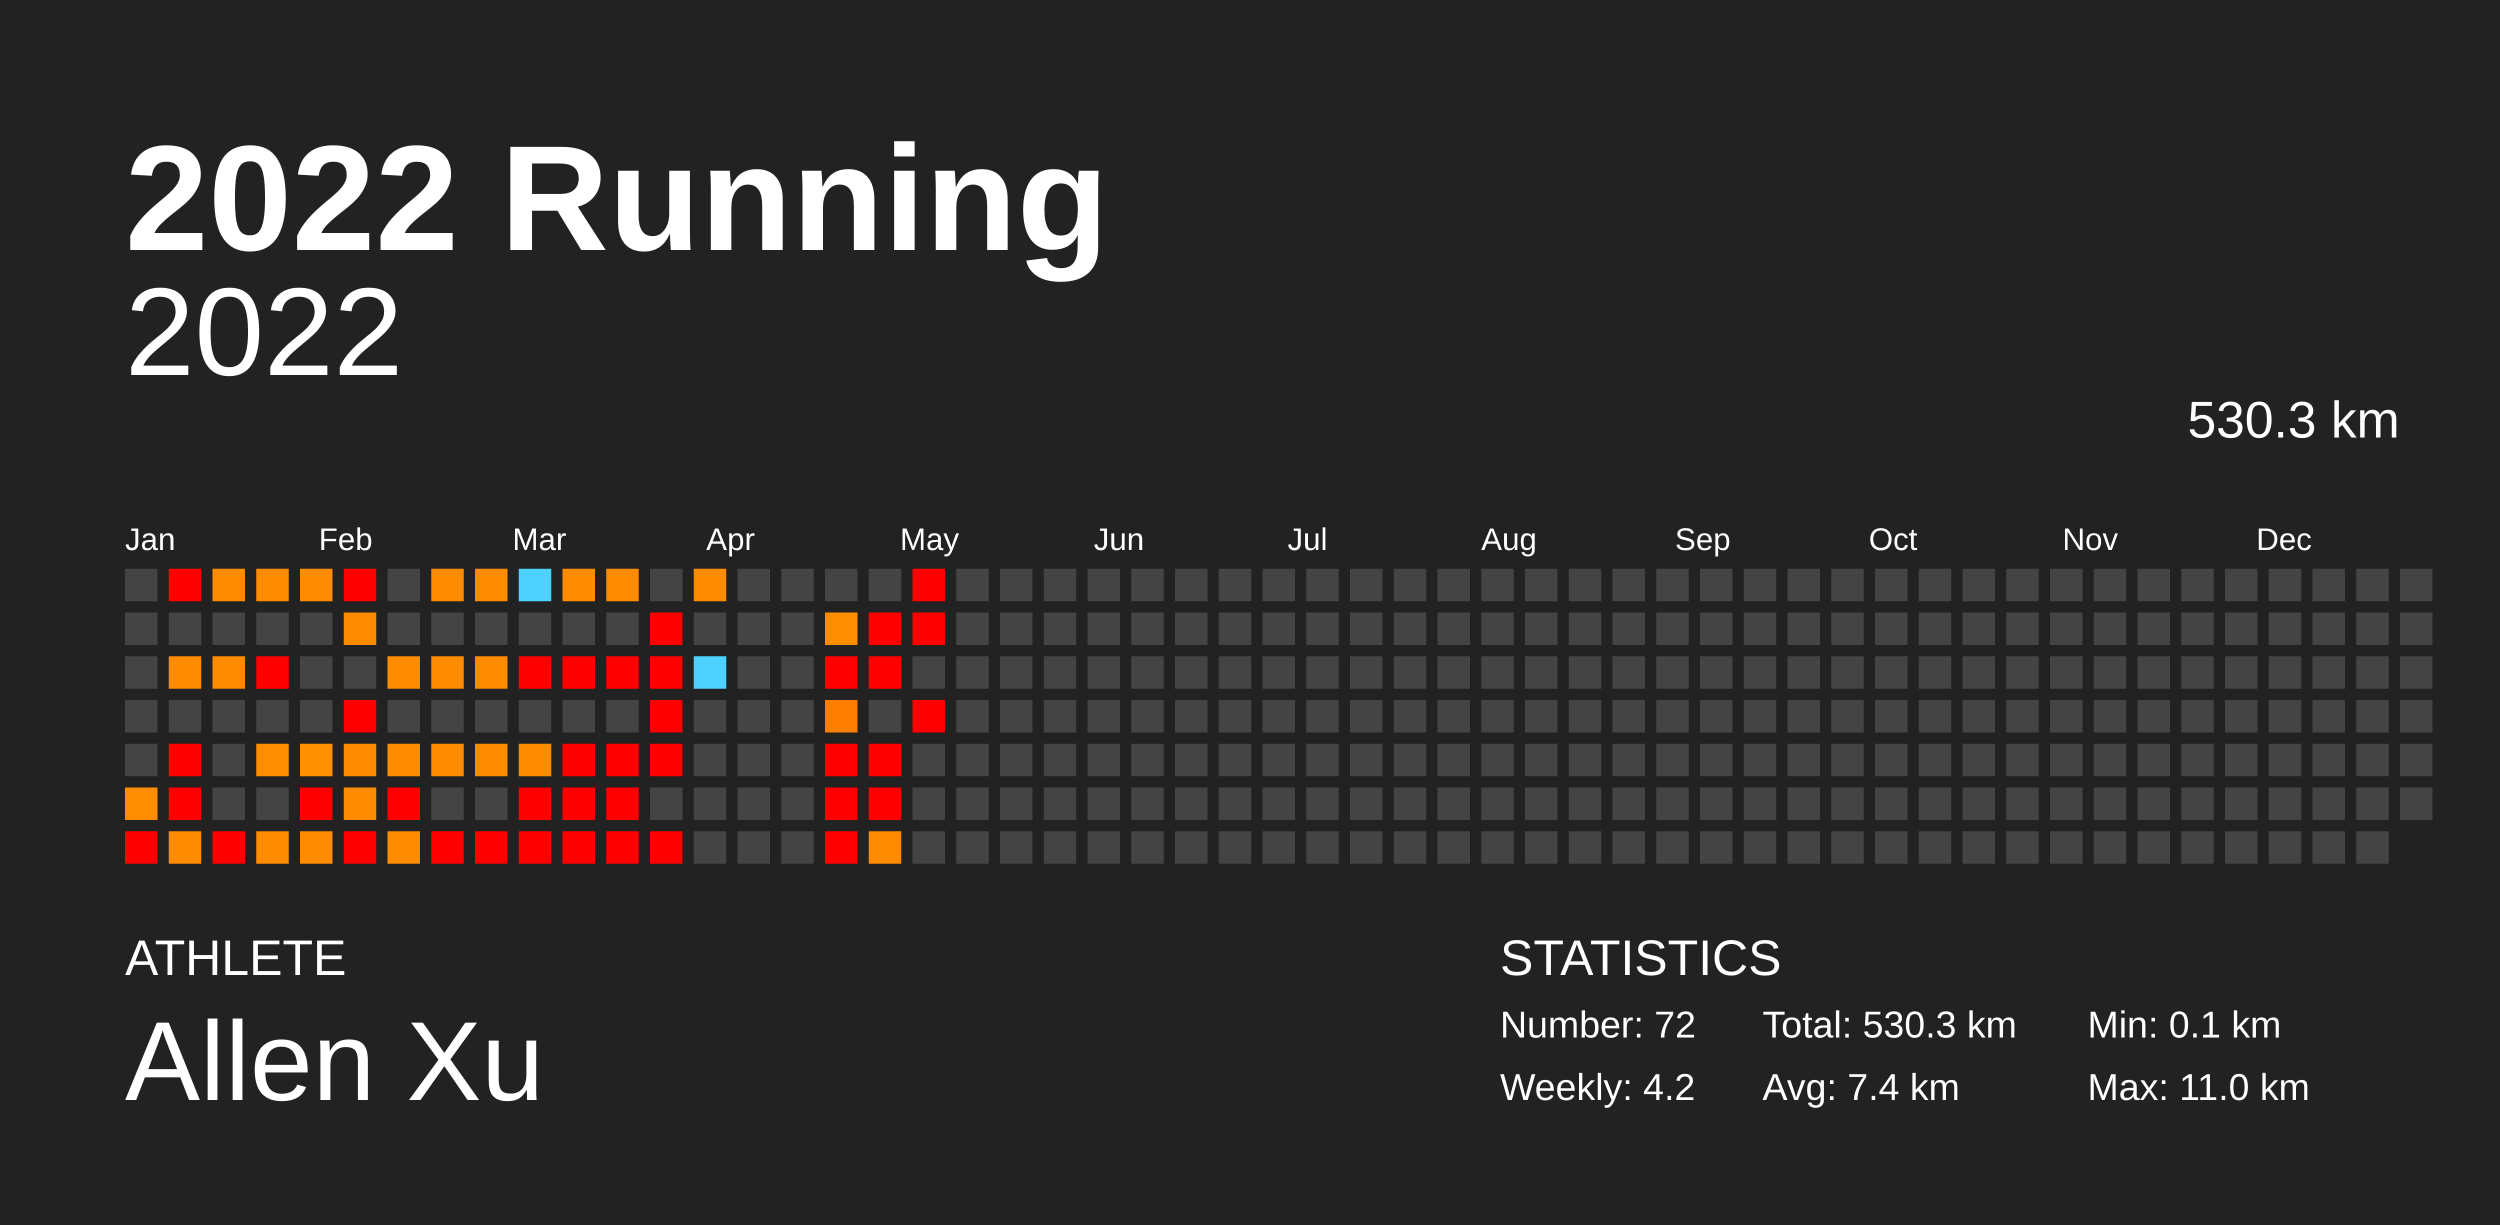
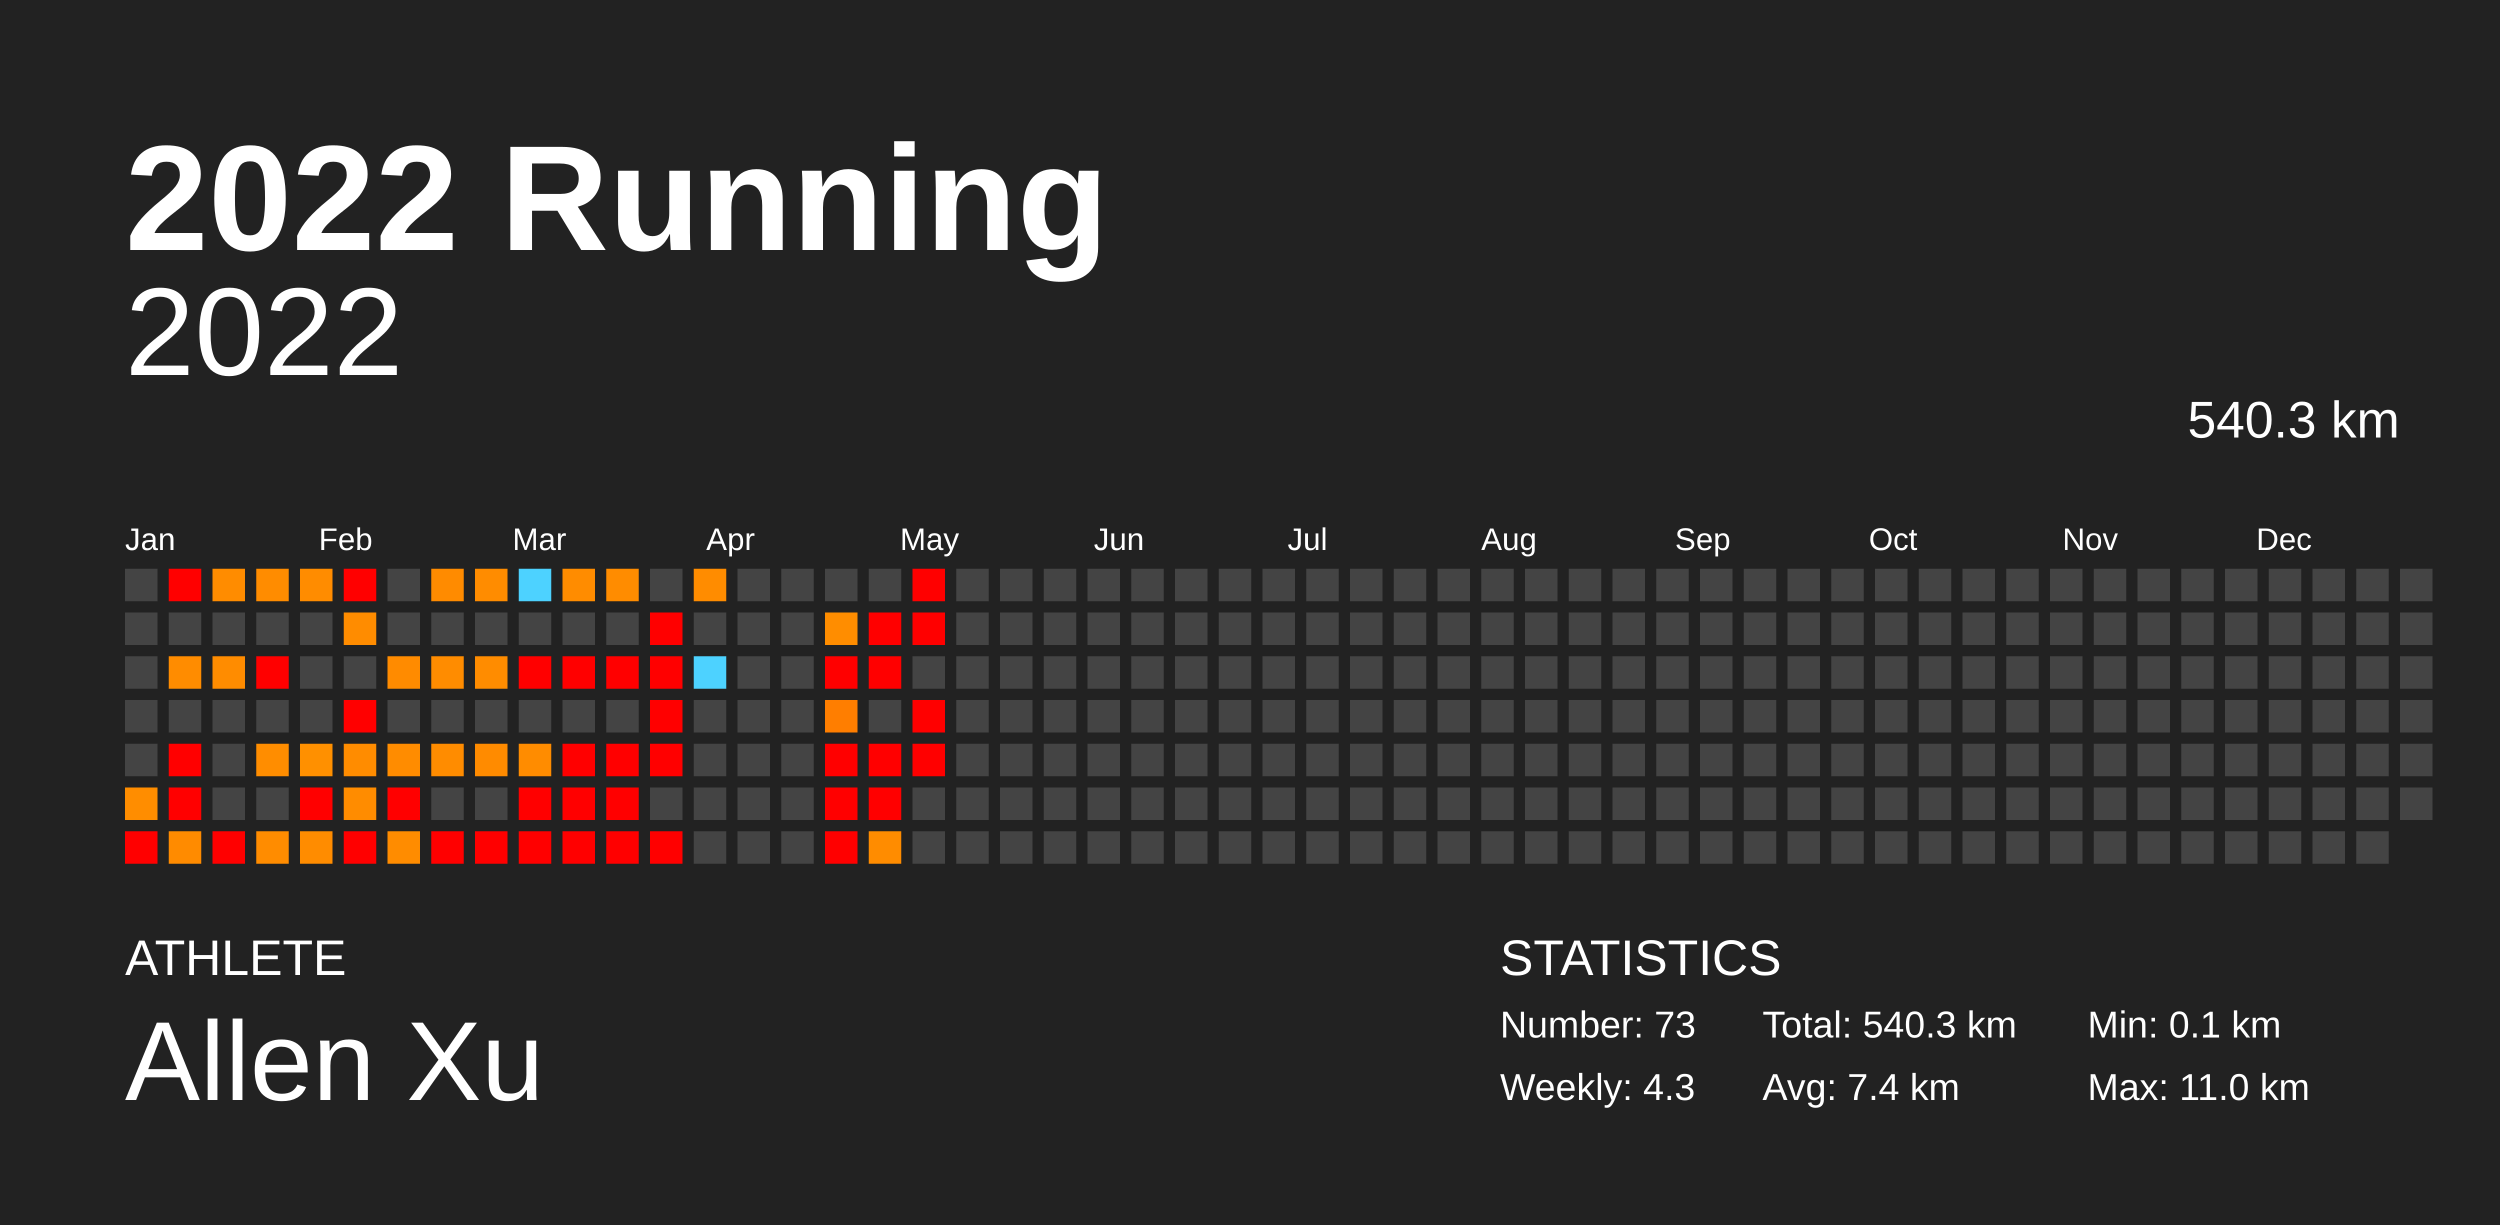
<svg xmlns="http://www.w3.org/2000/svg" baseProfile="full" height="98mm" version="1.1" viewBox="0,0,200,98" width="200mm">
  <defs />
  <rect fill="#222222" height="98" width="200" x="0" y="0" />
  <text fill="#FFFFFF" style="font-size:12px; font-family:Arial; font-weight:bold;" x="10" y="20">2022 Running</text>
  <text fill="#FFFFFF" style="font-size:4px; font-family:Arial" x="10" y="78">ATHLETE</text>
  <text fill="#FFFFFF" style="font-size:9px; font-family:Arial" x="10" y="88">Allen Xu</text>
  <text fill="#FFFFFF" style="font-size:4px; font-family:Arial" x="120" y="78">STATISTICS</text>
-   <text fill="#FFFFFF" style="font-size:3px; font-family:Arial" x="120" y="83">Number: 72</text>
-   <text fill="#FFFFFF" style="font-size:3px; font-family:Arial" x="120" y="88">Weekly: 4.2</text>
-   <text fill="#FFFFFF" style="font-size:3px; font-family:Arial" x="141" y="83">Total: 530.3 km</text>
+   <text fill="#FFFFFF" style="font-size:3px; font-family:Arial" x="120" y="83">Number: 73</text>
+   <text fill="#FFFFFF" style="font-size:3px; font-family:Arial" x="120" y="88">Weekly: 4.3</text>
+   <text fill="#FFFFFF" style="font-size:3px; font-family:Arial" x="141" y="83">Total: 540.3 km</text>
  <text fill="#FFFFFF" style="font-size:3px; font-family:Arial" x="141" y="88">Avg: 7.4 km</text>
  <text fill="#FFFFFF" style="font-size:3px; font-family:Arial" x="167" y="83">Min: 0.1 km</text>
  <text fill="#FFFFFF" style="font-size:3px; font-family:Arial" x="167" y="88">Max: 11.0 km</text>
  <text alignment-baseline="hanging" fill="#FFFFFF" style="font-size:10.0px; font-family:Arial;" x="10" y="30">2022</text>
-   <text alignment-baseline="hanging" fill="#FFFFFF" style="font-size:4.125px; font-family:Arial;" x="175" y="35">530.3 km</text>
+   <text alignment-baseline="hanging" fill="#FFFFFF" style="font-size:4.125px; font-family:Arial;" x="175" y="35">540.3 km</text>
  <text fill="#FFFFFF" style="font-size:2.5px; font-family:Arial" x="10.0" y="44">Jan</text>
  <text fill="#FFFFFF" style="font-size:2.5px; font-family:Arial" x="25.5" y="44">Feb</text>
  <text fill="#FFFFFF" style="font-size:2.5px; font-family:Arial" x="41.0" y="44">Mar</text>
  <text fill="#FFFFFF" style="font-size:2.5px; font-family:Arial" x="56.5" y="44">Apr</text>
  <text fill="#FFFFFF" style="font-size:2.5px; font-family:Arial" x="72.0" y="44">May</text>
  <text fill="#FFFFFF" style="font-size:2.5px; font-family:Arial" x="87.5" y="44">Jun</text>
  <text fill="#FFFFFF" style="font-size:2.5px; font-family:Arial" x="103.0" y="44">Jul</text>
  <text fill="#FFFFFF" style="font-size:2.5px; font-family:Arial" x="118.5" y="44">Aug</text>
  <text fill="#FFFFFF" style="font-size:2.5px; font-family:Arial" x="134.0" y="44">Sep</text>
  <text fill="#FFFFFF" style="font-size:2.5px; font-family:Arial" x="149.5" y="44">Oct</text>
  <text fill="#FFFFFF" style="font-size:2.5px; font-family:Arial" x="165.0" y="44">Nov</text>
  <text fill="#FFFFFF" style="font-size:2.5px; font-family:Arial" x="180.5" y="44">Dec</text>
  <rect fill="#444444" height="2.6" width="2.6" x="10.0" y="45.5" />
  <rect fill="#444444" height="2.6" width="2.6" x="10.0" y="49.0" />
  <rect fill="#444444" height="2.6" width="2.6" x="10.0" y="52.5" />
  <rect fill="#444444" height="2.6" width="2.6" x="10.0" y="56.0" />
  <rect fill="#444444" height="2.6" width="2.6" x="10.0" y="59.5" />
  <rect fill="#ff8d00" height="2.6" width="2.6" x="10.0" y="63.0" />
  <rect fill="red" height="2.6" width="2.6" x="10.0" y="66.5" />
  <rect fill="red" height="2.6" width="2.6" x="13.5" y="45.5" />
  <rect fill="#444444" height="2.6" width="2.6" x="13.5" y="49.0" />
  <rect fill="#ff8c00" height="2.6" width="2.6" x="13.5" y="52.5" />
  <rect fill="#444444" height="2.6" width="2.6" x="13.5" y="56.0" />
  <rect fill="red" height="2.6" width="2.6" x="13.5" y="59.5" />
  <rect fill="red" height="2.6" width="2.6" x="13.5" y="63.0" />
  <rect fill="#ff8b00" height="2.6" width="2.6" x="13.5" y="66.5" />
  <rect fill="#ff8c00" height="2.6" width="2.6" x="17.0" y="45.5" />
  <rect fill="#444444" height="2.6" width="2.6" x="17.0" y="49.0" />
  <rect fill="#ff8c00" height="2.6" width="2.6" x="17.0" y="52.5" />
  <rect fill="#444444" height="2.6" width="2.6" x="17.0" y="56.0" />
  <rect fill="#444444" height="2.6" width="2.6" x="17.0" y="59.5" />
  <rect fill="#444444" height="2.6" width="2.6" x="17.0" y="63.0" />
  <rect fill="red" height="2.6" width="2.6" x="17.0" y="66.5" />
  <rect fill="#ff8c00" height="2.6" width="2.6" x="20.5" y="45.5" />
  <rect fill="#444444" height="2.6" width="2.6" x="20.5" y="49.0" />
  <rect fill="red" height="2.6" width="2.6" x="20.5" y="52.5" />
  <rect fill="#444444" height="2.6" width="2.6" x="20.5" y="56.0" />
  <rect fill="#ff8d00" height="2.6" width="2.6" x="20.5" y="59.5" />
  <rect fill="#444444" height="2.6" width="2.6" x="20.5" y="63.0" />
  <rect fill="#ff8c00" height="2.6" width="2.6" x="20.5" y="66.5" />
  <rect fill="#ff8c00" height="2.6" width="2.6" x="24.0" y="45.5" />
  <rect fill="#444444" height="2.6" width="2.6" x="24.0" y="49.0" />
  <rect fill="#444444" height="2.6" width="2.6" x="24.0" y="52.5" />
  <rect fill="#444444" height="2.6" width="2.6" x="24.0" y="56.0" />
  <rect fill="#ff9000" height="2.6" width="2.6" x="24.0" y="59.5" />
  <rect fill="red" height="2.6" width="2.6" x="24.0" y="63.0" />
  <rect fill="#ff8c00" height="2.6" width="2.6" x="24.0" y="66.5" />
  <rect fill="red" height="2.6" width="2.6" x="27.5" y="45.5" />
  <rect fill="#ff8c00" height="2.6" width="2.6" x="27.5" y="49.0" />
  <rect fill="#444444" height="2.6" width="2.6" x="27.5" y="52.5" />
  <rect fill="red" height="2.6" width="2.6" x="27.5" y="56.0" />
  <rect fill="#ff8c00" height="2.6" width="2.6" x="27.5" y="59.5" />
  <rect fill="#ff8c00" height="2.6" width="2.6" x="27.5" y="63.0" />
  <rect fill="red" height="2.6" width="2.6" x="27.5" y="66.5" />
  <rect fill="#444444" height="2.6" width="2.6" x="31.0" y="45.5" />
  <rect fill="#444444" height="2.6" width="2.6" x="31.0" y="49.0" />
  <rect fill="#ff8b00" height="2.6" width="2.6" x="31.0" y="52.5" />
  <rect fill="#444444" height="2.6" width="2.6" x="31.0" y="56.0" />
  <rect fill="#ff8c00" height="2.6" width="2.6" x="31.0" y="59.5" />
  <rect fill="red" height="2.6" width="2.6" x="31.0" y="63.0" />
  <rect fill="#ff8c00" height="2.6" width="2.6" x="31.0" y="66.5" />
  <rect fill="#ff8b00" height="2.6" width="2.6" x="34.5" y="45.5" />
  <rect fill="#444444" height="2.6" width="2.6" x="34.5" y="49.0" />
  <rect fill="#ff8c00" height="2.6" width="2.6" x="34.5" y="52.5" />
  <rect fill="#444444" height="2.6" width="2.6" x="34.5" y="56.0" />
  <rect fill="#ff8c00" height="2.6" width="2.6" x="34.5" y="59.5" />
  <rect fill="#444444" height="2.6" width="2.6" x="34.5" y="63.0" />
  <rect fill="red" height="2.6" width="2.6" x="34.5" y="66.5" />
  <rect fill="#ff8c00" height="2.6" width="2.6" x="38.0" y="45.5" />
  <rect fill="#444444" height="2.6" width="2.6" x="38.0" y="49.0" />
  <rect fill="#ff8c00" height="2.6" width="2.6" x="38.0" y="52.5" />
  <rect fill="#444444" height="2.6" width="2.6" x="38.0" y="56.0" />
  <rect fill="#ff8b00" height="2.6" width="2.6" x="38.0" y="59.5" />
  <rect fill="#444444" height="2.6" width="2.6" x="38.0" y="63.0" />
  <rect fill="red" height="2.6" width="2.6" x="38.0" y="66.5" />
  <rect fill="#4dd2ff" height="2.6" width="2.6" x="41.5" y="45.5" />
  <rect fill="#444444" height="2.6" width="2.6" x="41.5" y="49.0" />
  <rect fill="red" height="2.6" width="2.6" x="41.5" y="52.5" />
  <rect fill="#444444" height="2.6" width="2.6" x="41.5" y="56.0" />
  <rect fill="#ff8c00" height="2.6" width="2.6" x="41.5" y="59.5" />
  <rect fill="red" height="2.6" width="2.6" x="41.5" y="63.0" />
  <rect fill="red" height="2.6" width="2.6" x="41.5" y="66.5" />
  <rect fill="#ff8c00" height="2.6" width="2.6" x="45.0" y="45.5" />
  <rect fill="#444444" height="2.6" width="2.6" x="45.0" y="49.0" />
  <rect fill="red" height="2.6" width="2.6" x="45.0" y="52.5" />
  <rect fill="#444444" height="2.6" width="2.6" x="45.0" y="56.0" />
  <rect fill="red" height="2.6" width="2.6" x="45.0" y="59.5" />
  <rect fill="red" height="2.6" width="2.6" x="45.0" y="63.0" />
  <rect fill="red" height="2.6" width="2.6" x="45.0" y="66.5" />
  <rect fill="#ff8c00" height="2.6" width="2.6" x="48.5" y="45.5" />
  <rect fill="#444444" height="2.6" width="2.6" x="48.5" y="49.0" />
  <rect fill="red" height="2.6" width="2.6" x="48.5" y="52.5" />
  <rect fill="#444444" height="2.6" width="2.6" x="48.5" y="56.0" />
  <rect fill="red" height="2.6" width="2.6" x="48.5" y="59.5" />
  <rect fill="red" height="2.6" width="2.6" x="48.5" y="63.0" />
  <rect fill="red" height="2.6" width="2.6" x="48.5" y="66.5" />
  <rect fill="#444444" height="2.6" width="2.6" x="52.0" y="45.5" />
  <rect fill="red" height="2.6" width="2.6" x="52.0" y="49.0" />
  <rect fill="red" height="2.6" width="2.6" x="52.0" y="52.5" />
  <rect fill="red" height="2.6" width="2.6" x="52.0" y="56.0" />
  <rect fill="red" height="2.6" width="2.6" x="52.0" y="59.5" />
  <rect fill="#444444" height="2.6" width="2.6" x="52.0" y="63.0" />
  <rect fill="red" height="2.6" width="2.6" x="52.0" y="66.5" />
  <rect fill="#ff8c00" height="2.6" width="2.6" x="55.5" y="45.5" />
  <rect fill="#444444" height="2.6" width="2.6" x="55.5" y="49.0" />
  <rect fill="#4dd2ff" height="2.6" width="2.6" x="55.5" y="52.5" />
  <rect fill="#444444" height="2.6" width="2.6" x="55.5" y="56.0" />
  <rect fill="#444444" height="2.6" width="2.6" x="55.5" y="59.5" />
  <rect fill="#444444" height="2.6" width="2.6" x="55.5" y="63.0" />
  <rect fill="#444444" height="2.6" width="2.6" x="55.5" y="66.5" />
  <rect fill="#444444" height="2.6" width="2.6" x="59.0" y="45.5" />
  <rect fill="#444444" height="2.6" width="2.6" x="59.0" y="49.0" />
  <rect fill="#444444" height="2.6" width="2.6" x="59.0" y="52.5" />
  <rect fill="#444444" height="2.6" width="2.6" x="59.0" y="56.0" />
  <rect fill="#444444" height="2.6" width="2.6" x="59.0" y="59.5" />
  <rect fill="#444444" height="2.6" width="2.6" x="59.0" y="63.0" />
  <rect fill="#444444" height="2.6" width="2.6" x="59.0" y="66.5" />
  <rect fill="#444444" height="2.6" width="2.6" x="62.5" y="45.5" />
  <rect fill="#444444" height="2.6" width="2.6" x="62.5" y="49.0" />
  <rect fill="#444444" height="2.6" width="2.6" x="62.5" y="52.5" />
  <rect fill="#444444" height="2.6" width="2.6" x="62.5" y="56.0" />
  <rect fill="#444444" height="2.6" width="2.6" x="62.5" y="59.5" />
  <rect fill="#444444" height="2.6" width="2.6" x="62.5" y="63.0" />
  <rect fill="#444444" height="2.6" width="2.6" x="62.5" y="66.5" />
  <rect fill="#444444" height="2.6" width="2.6" x="66.0" y="45.5" />
  <rect fill="#ff8d00" height="2.6" width="2.6" x="66.0" y="49.0" />
  <rect fill="red" height="2.6" width="2.6" x="66.0" y="52.5" />
  <rect fill="#ff7e00" height="2.6" width="2.6" x="66.0" y="56.0" />
  <rect fill="red" height="2.6" width="2.6" x="66.0" y="59.5" />
  <rect fill="red" height="2.6" width="2.6" x="66.0" y="63.0" />
  <rect fill="red" height="2.6" width="2.6" x="66.0" y="66.5" />
  <rect fill="#444444" height="2.6" width="2.6" x="69.5" y="45.5" />
  <rect fill="red" height="2.6" width="2.6" x="69.5" y="49.0" />
  <rect fill="red" height="2.6" width="2.6" x="69.5" y="52.5" />
  <rect fill="#444444" height="2.6" width="2.6" x="69.5" y="56.0" />
  <rect fill="red" height="2.6" width="2.6" x="69.5" y="59.5" />
  <rect fill="red" height="2.6" width="2.6" x="69.5" y="63.0" />
  <rect fill="#ff8c00" height="2.6" width="2.6" x="69.5" y="66.5" />
  <rect fill="red" height="2.6" width="2.6" x="73.0" y="45.5" />
  <rect fill="red" height="2.6" width="2.6" x="73.0" y="49.0" />
  <rect fill="#444444" height="2.6" width="2.6" x="73.0" y="52.5" />
  <rect fill="red" height="2.6" width="2.6" x="73.0" y="56.0" />
-   <rect fill="#444444" height="2.6" width="2.6" x="73.0" y="59.5" />
+   <rect fill="red" height="2.6" width="2.6" x="73.0" y="59.5" />
  <rect fill="#444444" height="2.6" width="2.6" x="73.0" y="63.0" />
  <rect fill="#444444" height="2.6" width="2.6" x="73.0" y="66.5" />
  <rect fill="#444444" height="2.6" width="2.6" x="76.5" y="45.5" />
  <rect fill="#444444" height="2.6" width="2.6" x="76.5" y="49.0" />
  <rect fill="#444444" height="2.6" width="2.6" x="76.5" y="52.5" />
  <rect fill="#444444" height="2.6" width="2.6" x="76.5" y="56.0" />
  <rect fill="#444444" height="2.6" width="2.6" x="76.5" y="59.5" />
  <rect fill="#444444" height="2.6" width="2.6" x="76.5" y="63.0" />
  <rect fill="#444444" height="2.6" width="2.6" x="76.5" y="66.5" />
  <rect fill="#444444" height="2.6" width="2.6" x="80.0" y="45.5" />
  <rect fill="#444444" height="2.6" width="2.6" x="80.0" y="49.0" />
  <rect fill="#444444" height="2.6" width="2.6" x="80.0" y="52.5" />
  <rect fill="#444444" height="2.6" width="2.6" x="80.0" y="56.0" />
  <rect fill="#444444" height="2.6" width="2.6" x="80.0" y="59.5" />
  <rect fill="#444444" height="2.6" width="2.6" x="80.0" y="63.0" />
  <rect fill="#444444" height="2.6" width="2.6" x="80.0" y="66.5" />
  <rect fill="#444444" height="2.6" width="2.6" x="83.5" y="45.5" />
  <rect fill="#444444" height="2.6" width="2.6" x="83.5" y="49.0" />
  <rect fill="#444444" height="2.6" width="2.6" x="83.5" y="52.5" />
  <rect fill="#444444" height="2.6" width="2.6" x="83.5" y="56.0" />
  <rect fill="#444444" height="2.6" width="2.6" x="83.5" y="59.5" />
  <rect fill="#444444" height="2.6" width="2.6" x="83.5" y="63.0" />
  <rect fill="#444444" height="2.6" width="2.6" x="83.5" y="66.5" />
  <rect fill="#444444" height="2.6" width="2.6" x="87.0" y="45.5" />
  <rect fill="#444444" height="2.6" width="2.6" x="87.0" y="49.0" />
  <rect fill="#444444" height="2.6" width="2.6" x="87.0" y="52.5" />
  <rect fill="#444444" height="2.6" width="2.6" x="87.0" y="56.0" />
  <rect fill="#444444" height="2.6" width="2.6" x="87.0" y="59.5" />
  <rect fill="#444444" height="2.6" width="2.6" x="87.0" y="63.0" />
  <rect fill="#444444" height="2.6" width="2.6" x="87.0" y="66.5" />
  <rect fill="#444444" height="2.6" width="2.6" x="90.5" y="45.5" />
  <rect fill="#444444" height="2.6" width="2.6" x="90.5" y="49.0" />
  <rect fill="#444444" height="2.6" width="2.6" x="90.5" y="52.5" />
  <rect fill="#444444" height="2.6" width="2.6" x="90.5" y="56.0" />
  <rect fill="#444444" height="2.6" width="2.6" x="90.5" y="59.5" />
  <rect fill="#444444" height="2.6" width="2.6" x="90.5" y="63.0" />
  <rect fill="#444444" height="2.6" width="2.6" x="90.5" y="66.5" />
  <rect fill="#444444" height="2.6" width="2.6" x="94.0" y="45.5" />
  <rect fill="#444444" height="2.6" width="2.6" x="94.0" y="49.0" />
  <rect fill="#444444" height="2.6" width="2.6" x="94.0" y="52.5" />
  <rect fill="#444444" height="2.6" width="2.6" x="94.0" y="56.0" />
  <rect fill="#444444" height="2.6" width="2.6" x="94.0" y="59.5" />
  <rect fill="#444444" height="2.6" width="2.6" x="94.0" y="63.0" />
  <rect fill="#444444" height="2.6" width="2.6" x="94.0" y="66.5" />
  <rect fill="#444444" height="2.6" width="2.6" x="97.5" y="45.5" />
  <rect fill="#444444" height="2.6" width="2.6" x="97.5" y="49.0" />
  <rect fill="#444444" height="2.6" width="2.6" x="97.5" y="52.5" />
  <rect fill="#444444" height="2.6" width="2.6" x="97.5" y="56.0" />
  <rect fill="#444444" height="2.6" width="2.6" x="97.5" y="59.5" />
  <rect fill="#444444" height="2.6" width="2.6" x="97.5" y="63.0" />
  <rect fill="#444444" height="2.6" width="2.6" x="97.5" y="66.5" />
  <rect fill="#444444" height="2.6" width="2.6" x="101.0" y="45.5" />
  <rect fill="#444444" height="2.6" width="2.6" x="101.0" y="49.0" />
  <rect fill="#444444" height="2.6" width="2.6" x="101.0" y="52.5" />
  <rect fill="#444444" height="2.6" width="2.6" x="101.0" y="56.0" />
  <rect fill="#444444" height="2.6" width="2.6" x="101.0" y="59.5" />
  <rect fill="#444444" height="2.6" width="2.6" x="101.0" y="63.0" />
  <rect fill="#444444" height="2.6" width="2.6" x="101.0" y="66.5" />
  <rect fill="#444444" height="2.6" width="2.6" x="104.5" y="45.5" />
  <rect fill="#444444" height="2.6" width="2.6" x="104.5" y="49.0" />
  <rect fill="#444444" height="2.6" width="2.6" x="104.5" y="52.5" />
  <rect fill="#444444" height="2.6" width="2.6" x="104.5" y="56.0" />
  <rect fill="#444444" height="2.6" width="2.6" x="104.5" y="59.5" />
  <rect fill="#444444" height="2.6" width="2.6" x="104.5" y="63.0" />
  <rect fill="#444444" height="2.6" width="2.6" x="104.5" y="66.5" />
  <rect fill="#444444" height="2.6" width="2.6" x="108.0" y="45.5" />
  <rect fill="#444444" height="2.6" width="2.6" x="108.0" y="49.0" />
  <rect fill="#444444" height="2.6" width="2.6" x="108.0" y="52.5" />
  <rect fill="#444444" height="2.6" width="2.6" x="108.0" y="56.0" />
  <rect fill="#444444" height="2.6" width="2.6" x="108.0" y="59.5" />
  <rect fill="#444444" height="2.6" width="2.6" x="108.0" y="63.0" />
  <rect fill="#444444" height="2.6" width="2.6" x="108.0" y="66.5" />
  <rect fill="#444444" height="2.6" width="2.6" x="111.5" y="45.5" />
  <rect fill="#444444" height="2.6" width="2.6" x="111.5" y="49.0" />
  <rect fill="#444444" height="2.6" width="2.6" x="111.5" y="52.5" />
  <rect fill="#444444" height="2.6" width="2.6" x="111.5" y="56.0" />
  <rect fill="#444444" height="2.6" width="2.6" x="111.5" y="59.5" />
  <rect fill="#444444" height="2.6" width="2.6" x="111.5" y="63.0" />
  <rect fill="#444444" height="2.6" width="2.6" x="111.5" y="66.5" />
  <rect fill="#444444" height="2.6" width="2.6" x="115.0" y="45.5" />
  <rect fill="#444444" height="2.6" width="2.6" x="115.0" y="49.0" />
  <rect fill="#444444" height="2.6" width="2.6" x="115.0" y="52.5" />
  <rect fill="#444444" height="2.6" width="2.6" x="115.0" y="56.0" />
  <rect fill="#444444" height="2.6" width="2.6" x="115.0" y="59.5" />
  <rect fill="#444444" height="2.6" width="2.6" x="115.0" y="63.0" />
  <rect fill="#444444" height="2.6" width="2.6" x="115.0" y="66.5" />
  <rect fill="#444444" height="2.6" width="2.6" x="118.5" y="45.5" />
  <rect fill="#444444" height="2.6" width="2.6" x="118.5" y="49.0" />
  <rect fill="#444444" height="2.6" width="2.6" x="118.5" y="52.5" />
  <rect fill="#444444" height="2.6" width="2.6" x="118.5" y="56.0" />
  <rect fill="#444444" height="2.6" width="2.6" x="118.5" y="59.5" />
  <rect fill="#444444" height="2.6" width="2.6" x="118.5" y="63.0" />
  <rect fill="#444444" height="2.6" width="2.6" x="118.5" y="66.5" />
  <rect fill="#444444" height="2.6" width="2.6" x="122.0" y="45.5" />
  <rect fill="#444444" height="2.6" width="2.6" x="122.0" y="49.0" />
  <rect fill="#444444" height="2.6" width="2.6" x="122.0" y="52.5" />
  <rect fill="#444444" height="2.6" width="2.6" x="122.0" y="56.0" />
  <rect fill="#444444" height="2.6" width="2.6" x="122.0" y="59.5" />
  <rect fill="#444444" height="2.6" width="2.6" x="122.0" y="63.0" />
  <rect fill="#444444" height="2.6" width="2.6" x="122.0" y="66.5" />
  <rect fill="#444444" height="2.6" width="2.6" x="125.5" y="45.5" />
  <rect fill="#444444" height="2.6" width="2.6" x="125.5" y="49.0" />
  <rect fill="#444444" height="2.6" width="2.6" x="125.5" y="52.5" />
  <rect fill="#444444" height="2.6" width="2.6" x="125.5" y="56.0" />
  <rect fill="#444444" height="2.6" width="2.6" x="125.5" y="59.5" />
  <rect fill="#444444" height="2.6" width="2.6" x="125.5" y="63.0" />
  <rect fill="#444444" height="2.6" width="2.6" x="125.5" y="66.5" />
  <rect fill="#444444" height="2.6" width="2.6" x="129.0" y="45.5" />
  <rect fill="#444444" height="2.6" width="2.6" x="129.0" y="49.0" />
  <rect fill="#444444" height="2.6" width="2.6" x="129.0" y="52.5" />
  <rect fill="#444444" height="2.6" width="2.6" x="129.0" y="56.0" />
  <rect fill="#444444" height="2.6" width="2.6" x="129.0" y="59.5" />
  <rect fill="#444444" height="2.6" width="2.6" x="129.0" y="63.0" />
  <rect fill="#444444" height="2.6" width="2.6" x="129.0" y="66.5" />
  <rect fill="#444444" height="2.6" width="2.6" x="132.5" y="45.5" />
  <rect fill="#444444" height="2.6" width="2.6" x="132.5" y="49.0" />
  <rect fill="#444444" height="2.6" width="2.6" x="132.5" y="52.5" />
  <rect fill="#444444" height="2.6" width="2.6" x="132.5" y="56.0" />
  <rect fill="#444444" height="2.6" width="2.6" x="132.5" y="59.5" />
  <rect fill="#444444" height="2.6" width="2.6" x="132.5" y="63.0" />
  <rect fill="#444444" height="2.6" width="2.6" x="132.5" y="66.5" />
  <rect fill="#444444" height="2.6" width="2.6" x="136.0" y="45.5" />
  <rect fill="#444444" height="2.6" width="2.6" x="136.0" y="49.0" />
  <rect fill="#444444" height="2.6" width="2.6" x="136.0" y="52.5" />
  <rect fill="#444444" height="2.6" width="2.6" x="136.0" y="56.0" />
  <rect fill="#444444" height="2.6" width="2.6" x="136.0" y="59.5" />
  <rect fill="#444444" height="2.6" width="2.6" x="136.0" y="63.0" />
  <rect fill="#444444" height="2.6" width="2.6" x="136.0" y="66.5" />
  <rect fill="#444444" height="2.6" width="2.6" x="139.5" y="45.5" />
  <rect fill="#444444" height="2.6" width="2.6" x="139.5" y="49.0" />
  <rect fill="#444444" height="2.6" width="2.6" x="139.5" y="52.5" />
  <rect fill="#444444" height="2.6" width="2.6" x="139.5" y="56.0" />
  <rect fill="#444444" height="2.6" width="2.6" x="139.5" y="59.5" />
  <rect fill="#444444" height="2.6" width="2.6" x="139.5" y="63.0" />
  <rect fill="#444444" height="2.6" width="2.6" x="139.5" y="66.5" />
  <rect fill="#444444" height="2.6" width="2.6" x="143.0" y="45.5" />
  <rect fill="#444444" height="2.6" width="2.6" x="143.0" y="49.0" />
  <rect fill="#444444" height="2.6" width="2.6" x="143.0" y="52.5" />
  <rect fill="#444444" height="2.6" width="2.6" x="143.0" y="56.0" />
  <rect fill="#444444" height="2.6" width="2.6" x="143.0" y="59.5" />
  <rect fill="#444444" height="2.6" width="2.6" x="143.0" y="63.0" />
  <rect fill="#444444" height="2.6" width="2.6" x="143.0" y="66.5" />
  <rect fill="#444444" height="2.6" width="2.6" x="146.5" y="45.5" />
  <rect fill="#444444" height="2.6" width="2.6" x="146.5" y="49.0" />
  <rect fill="#444444" height="2.6" width="2.6" x="146.5" y="52.5" />
  <rect fill="#444444" height="2.6" width="2.6" x="146.5" y="56.0" />
  <rect fill="#444444" height="2.6" width="2.6" x="146.5" y="59.5" />
  <rect fill="#444444" height="2.6" width="2.6" x="146.5" y="63.0" />
  <rect fill="#444444" height="2.6" width="2.6" x="146.5" y="66.5" />
  <rect fill="#444444" height="2.6" width="2.6" x="150.0" y="45.5" />
  <rect fill="#444444" height="2.6" width="2.6" x="150.0" y="49.0" />
  <rect fill="#444444" height="2.6" width="2.6" x="150.0" y="52.5" />
  <rect fill="#444444" height="2.6" width="2.6" x="150.0" y="56.0" />
  <rect fill="#444444" height="2.6" width="2.6" x="150.0" y="59.5" />
  <rect fill="#444444" height="2.6" width="2.6" x="150.0" y="63.0" />
  <rect fill="#444444" height="2.6" width="2.6" x="150.0" y="66.5" />
  <rect fill="#444444" height="2.6" width="2.6" x="153.5" y="45.5" />
  <rect fill="#444444" height="2.6" width="2.6" x="153.5" y="49.0" />
  <rect fill="#444444" height="2.6" width="2.6" x="153.5" y="52.5" />
  <rect fill="#444444" height="2.6" width="2.6" x="153.5" y="56.0" />
  <rect fill="#444444" height="2.6" width="2.6" x="153.5" y="59.5" />
  <rect fill="#444444" height="2.6" width="2.6" x="153.5" y="63.0" />
  <rect fill="#444444" height="2.6" width="2.6" x="153.5" y="66.5" />
  <rect fill="#444444" height="2.6" width="2.6" x="157.0" y="45.5" />
  <rect fill="#444444" height="2.6" width="2.6" x="157.0" y="49.0" />
  <rect fill="#444444" height="2.6" width="2.6" x="157.0" y="52.5" />
  <rect fill="#444444" height="2.6" width="2.6" x="157.0" y="56.0" />
  <rect fill="#444444" height="2.6" width="2.6" x="157.0" y="59.5" />
  <rect fill="#444444" height="2.6" width="2.6" x="157.0" y="63.0" />
  <rect fill="#444444" height="2.6" width="2.6" x="157.0" y="66.5" />
  <rect fill="#444444" height="2.6" width="2.6" x="160.5" y="45.5" />
  <rect fill="#444444" height="2.6" width="2.6" x="160.5" y="49.0" />
  <rect fill="#444444" height="2.6" width="2.6" x="160.5" y="52.5" />
  <rect fill="#444444" height="2.6" width="2.6" x="160.5" y="56.0" />
  <rect fill="#444444" height="2.6" width="2.6" x="160.5" y="59.5" />
  <rect fill="#444444" height="2.6" width="2.6" x="160.5" y="63.0" />
  <rect fill="#444444" height="2.6" width="2.6" x="160.5" y="66.5" />
  <rect fill="#444444" height="2.6" width="2.6" x="164.0" y="45.5" />
  <rect fill="#444444" height="2.6" width="2.6" x="164.0" y="49.0" />
  <rect fill="#444444" height="2.6" width="2.6" x="164.0" y="52.5" />
  <rect fill="#444444" height="2.6" width="2.6" x="164.0" y="56.0" />
  <rect fill="#444444" height="2.6" width="2.6" x="164.0" y="59.5" />
  <rect fill="#444444" height="2.6" width="2.6" x="164.0" y="63.0" />
  <rect fill="#444444" height="2.6" width="2.6" x="164.0" y="66.5" />
  <rect fill="#444444" height="2.6" width="2.6" x="167.5" y="45.5" />
  <rect fill="#444444" height="2.6" width="2.6" x="167.5" y="49.0" />
  <rect fill="#444444" height="2.6" width="2.6" x="167.5" y="52.5" />
  <rect fill="#444444" height="2.6" width="2.6" x="167.5" y="56.0" />
  <rect fill="#444444" height="2.6" width="2.6" x="167.5" y="59.5" />
  <rect fill="#444444" height="2.6" width="2.6" x="167.5" y="63.0" />
  <rect fill="#444444" height="2.6" width="2.6" x="167.5" y="66.5" />
  <rect fill="#444444" height="2.6" width="2.6" x="171.0" y="45.5" />
  <rect fill="#444444" height="2.6" width="2.6" x="171.0" y="49.0" />
  <rect fill="#444444" height="2.6" width="2.6" x="171.0" y="52.5" />
  <rect fill="#444444" height="2.6" width="2.6" x="171.0" y="56.0" />
  <rect fill="#444444" height="2.6" width="2.6" x="171.0" y="59.5" />
  <rect fill="#444444" height="2.6" width="2.6" x="171.0" y="63.0" />
  <rect fill="#444444" height="2.6" width="2.6" x="171.0" y="66.5" />
  <rect fill="#444444" height="2.6" width="2.6" x="174.5" y="45.5" />
  <rect fill="#444444" height="2.6" width="2.6" x="174.5" y="49.0" />
  <rect fill="#444444" height="2.6" width="2.6" x="174.5" y="52.5" />
  <rect fill="#444444" height="2.6" width="2.6" x="174.5" y="56.0" />
  <rect fill="#444444" height="2.6" width="2.6" x="174.5" y="59.5" />
  <rect fill="#444444" height="2.6" width="2.6" x="174.5" y="63.0" />
  <rect fill="#444444" height="2.6" width="2.6" x="174.5" y="66.5" />
  <rect fill="#444444" height="2.6" width="2.6" x="178.0" y="45.5" />
  <rect fill="#444444" height="2.6" width="2.6" x="178.0" y="49.0" />
  <rect fill="#444444" height="2.6" width="2.6" x="178.0" y="52.5" />
  <rect fill="#444444" height="2.6" width="2.6" x="178.0" y="56.0" />
  <rect fill="#444444" height="2.6" width="2.6" x="178.0" y="59.5" />
  <rect fill="#444444" height="2.6" width="2.6" x="178.0" y="63.0" />
  <rect fill="#444444" height="2.6" width="2.6" x="178.0" y="66.5" />
  <rect fill="#444444" height="2.6" width="2.6" x="181.5" y="45.5" />
  <rect fill="#444444" height="2.6" width="2.6" x="181.5" y="49.0" />
  <rect fill="#444444" height="2.6" width="2.6" x="181.5" y="52.5" />
  <rect fill="#444444" height="2.6" width="2.6" x="181.5" y="56.0" />
  <rect fill="#444444" height="2.6" width="2.6" x="181.5" y="59.5" />
  <rect fill="#444444" height="2.6" width="2.6" x="181.5" y="63.0" />
  <rect fill="#444444" height="2.6" width="2.6" x="181.5" y="66.5" />
  <rect fill="#444444" height="2.6" width="2.6" x="185.0" y="45.5" />
  <rect fill="#444444" height="2.6" width="2.6" x="185.0" y="49.0" />
  <rect fill="#444444" height="2.6" width="2.6" x="185.0" y="52.5" />
  <rect fill="#444444" height="2.6" width="2.6" x="185.0" y="56.0" />
  <rect fill="#444444" height="2.6" width="2.6" x="185.0" y="59.5" />
  <rect fill="#444444" height="2.6" width="2.6" x="185.0" y="63.0" />
  <rect fill="#444444" height="2.6" width="2.6" x="185.0" y="66.5" />
  <rect fill="#444444" height="2.6" width="2.6" x="188.5" y="45.5" />
  <rect fill="#444444" height="2.6" width="2.6" x="188.5" y="49.0" />
  <rect fill="#444444" height="2.6" width="2.6" x="188.5" y="52.5" />
  <rect fill="#444444" height="2.6" width="2.6" x="188.5" y="56.0" />
  <rect fill="#444444" height="2.6" width="2.6" x="188.5" y="59.5" />
  <rect fill="#444444" height="2.6" width="2.6" x="188.5" y="63.0" />
  <rect fill="#444444" height="2.6" width="2.6" x="188.5" y="66.5" />
  <rect fill="#444444" height="2.6" width="2.6" x="192.0" y="45.5" />
  <rect fill="#444444" height="2.6" width="2.6" x="192.0" y="49.0" />
  <rect fill="#444444" height="2.6" width="2.6" x="192.0" y="52.5" />
  <rect fill="#444444" height="2.6" width="2.6" x="192.0" y="56.0" />
  <rect fill="#444444" height="2.6" width="2.6" x="192.0" y="59.5" />
  <rect fill="#444444" height="2.6" width="2.6" x="192.0" y="63.0" />
</svg>
